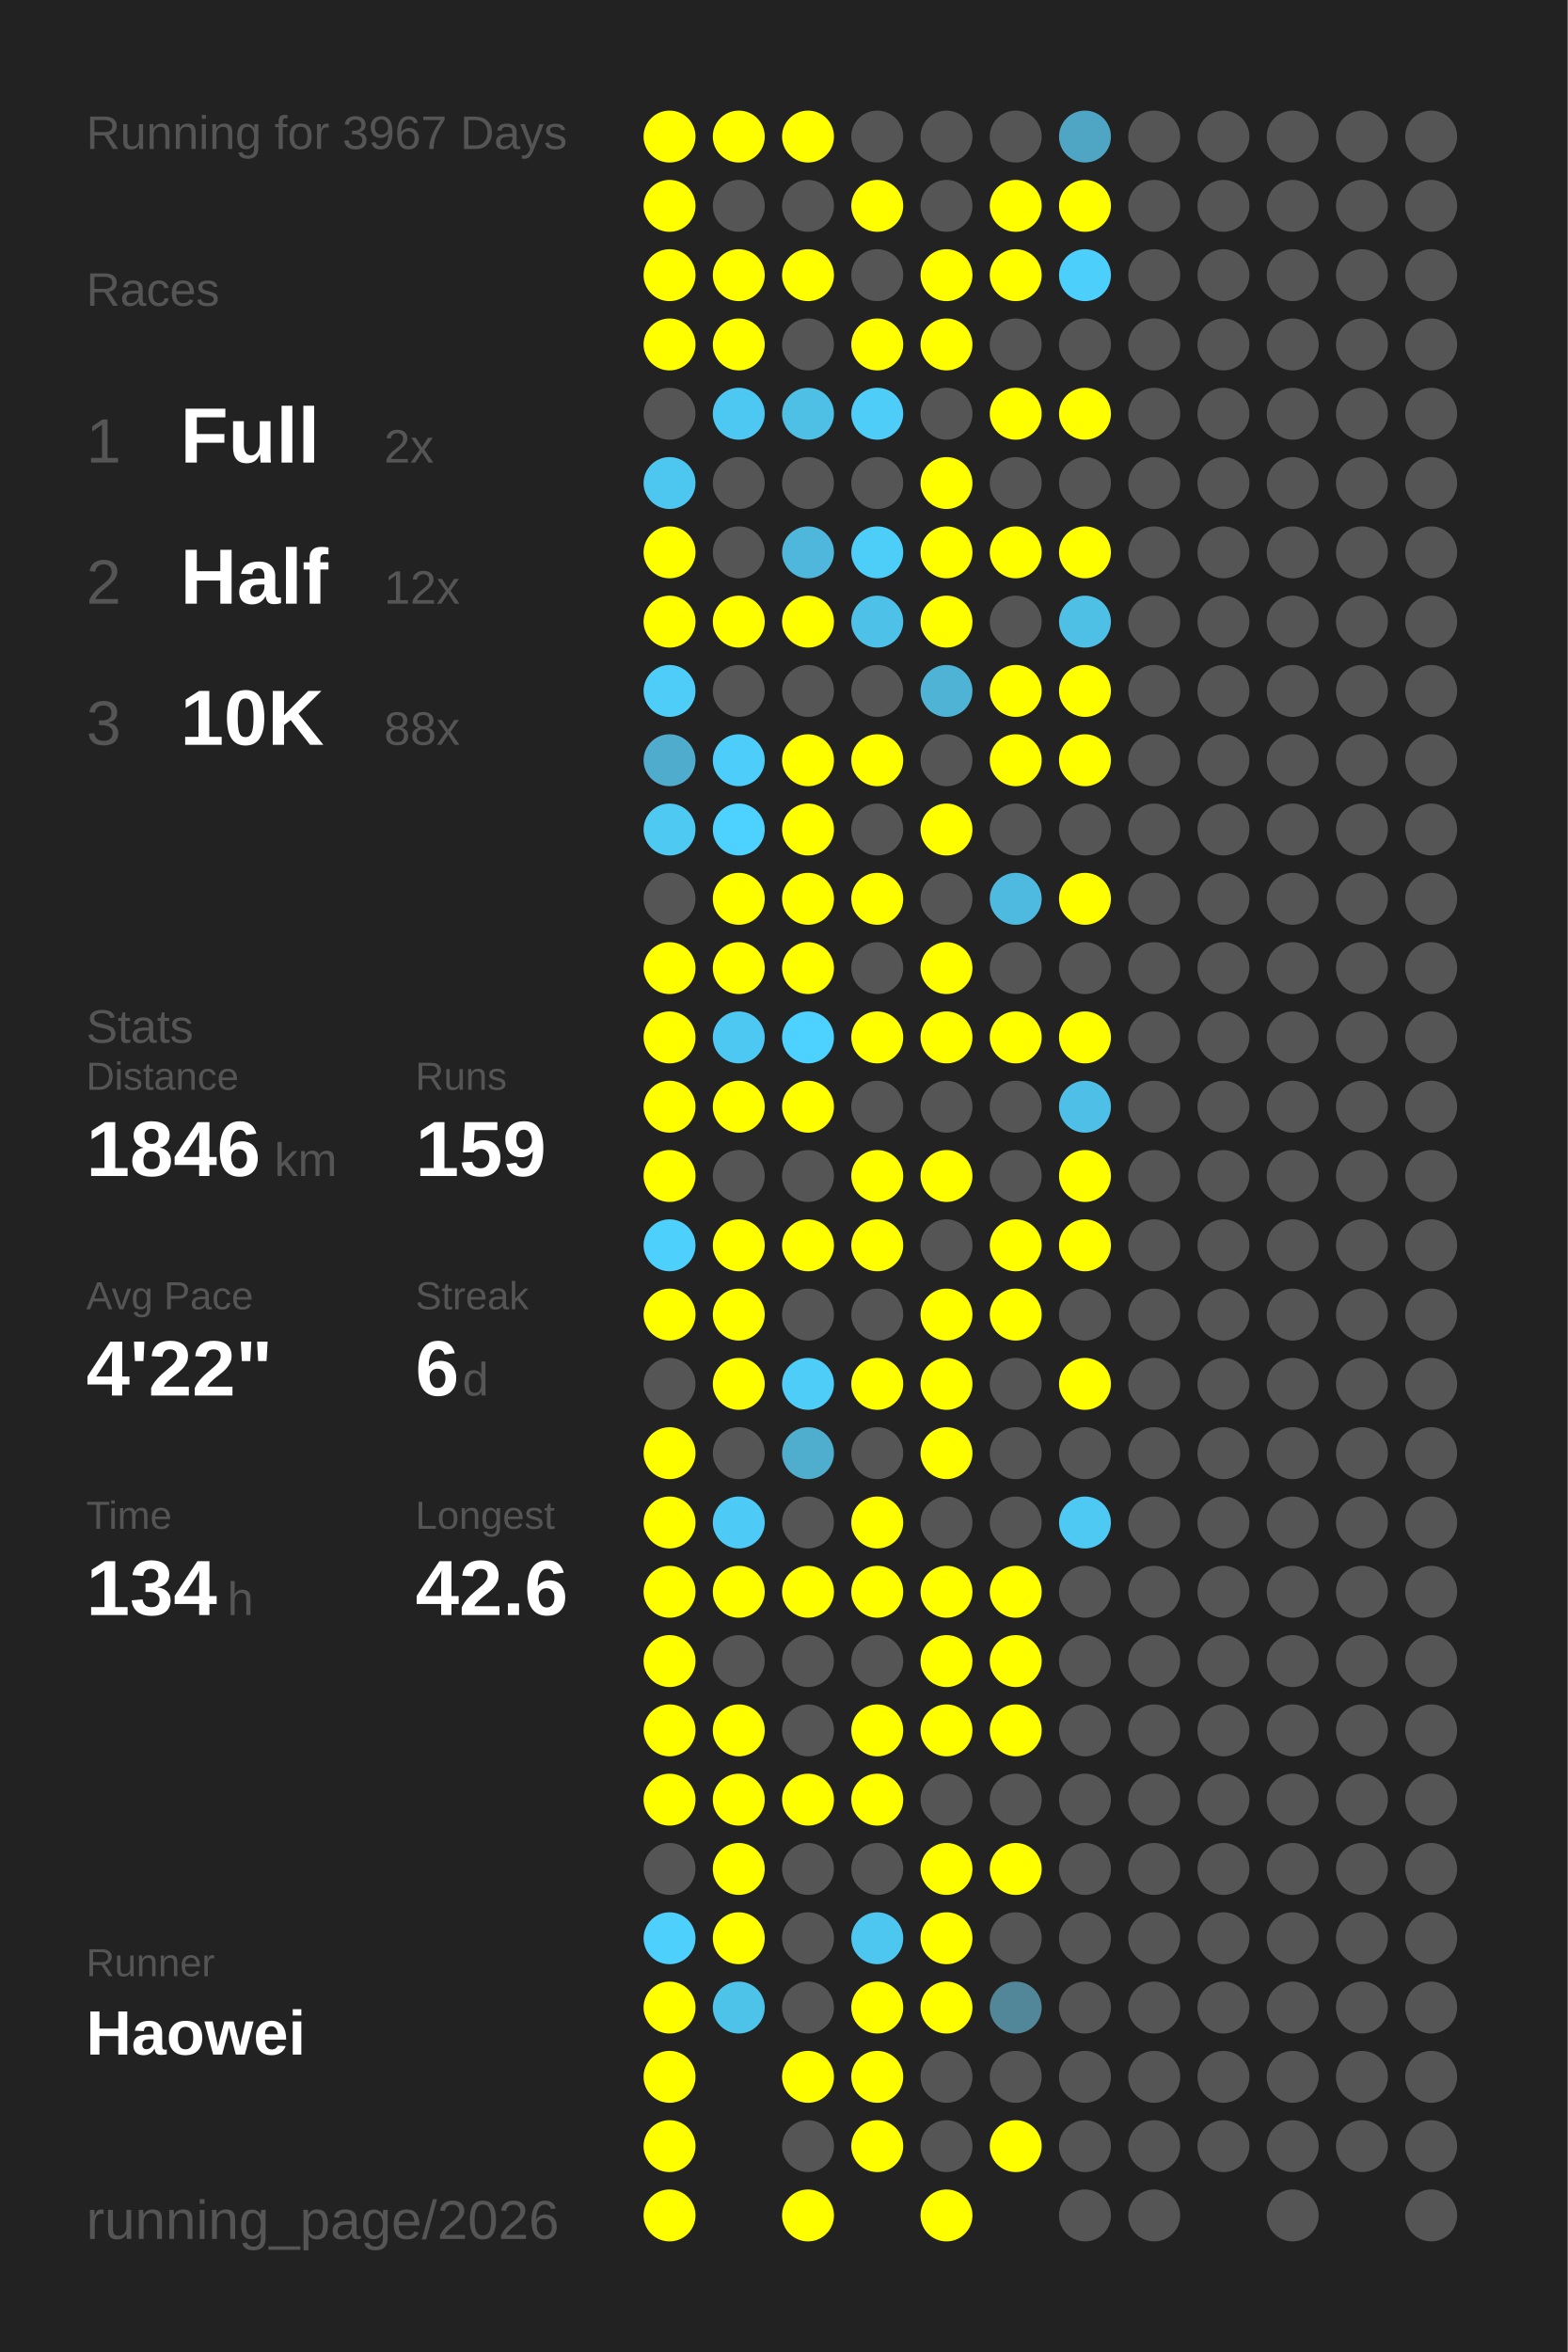
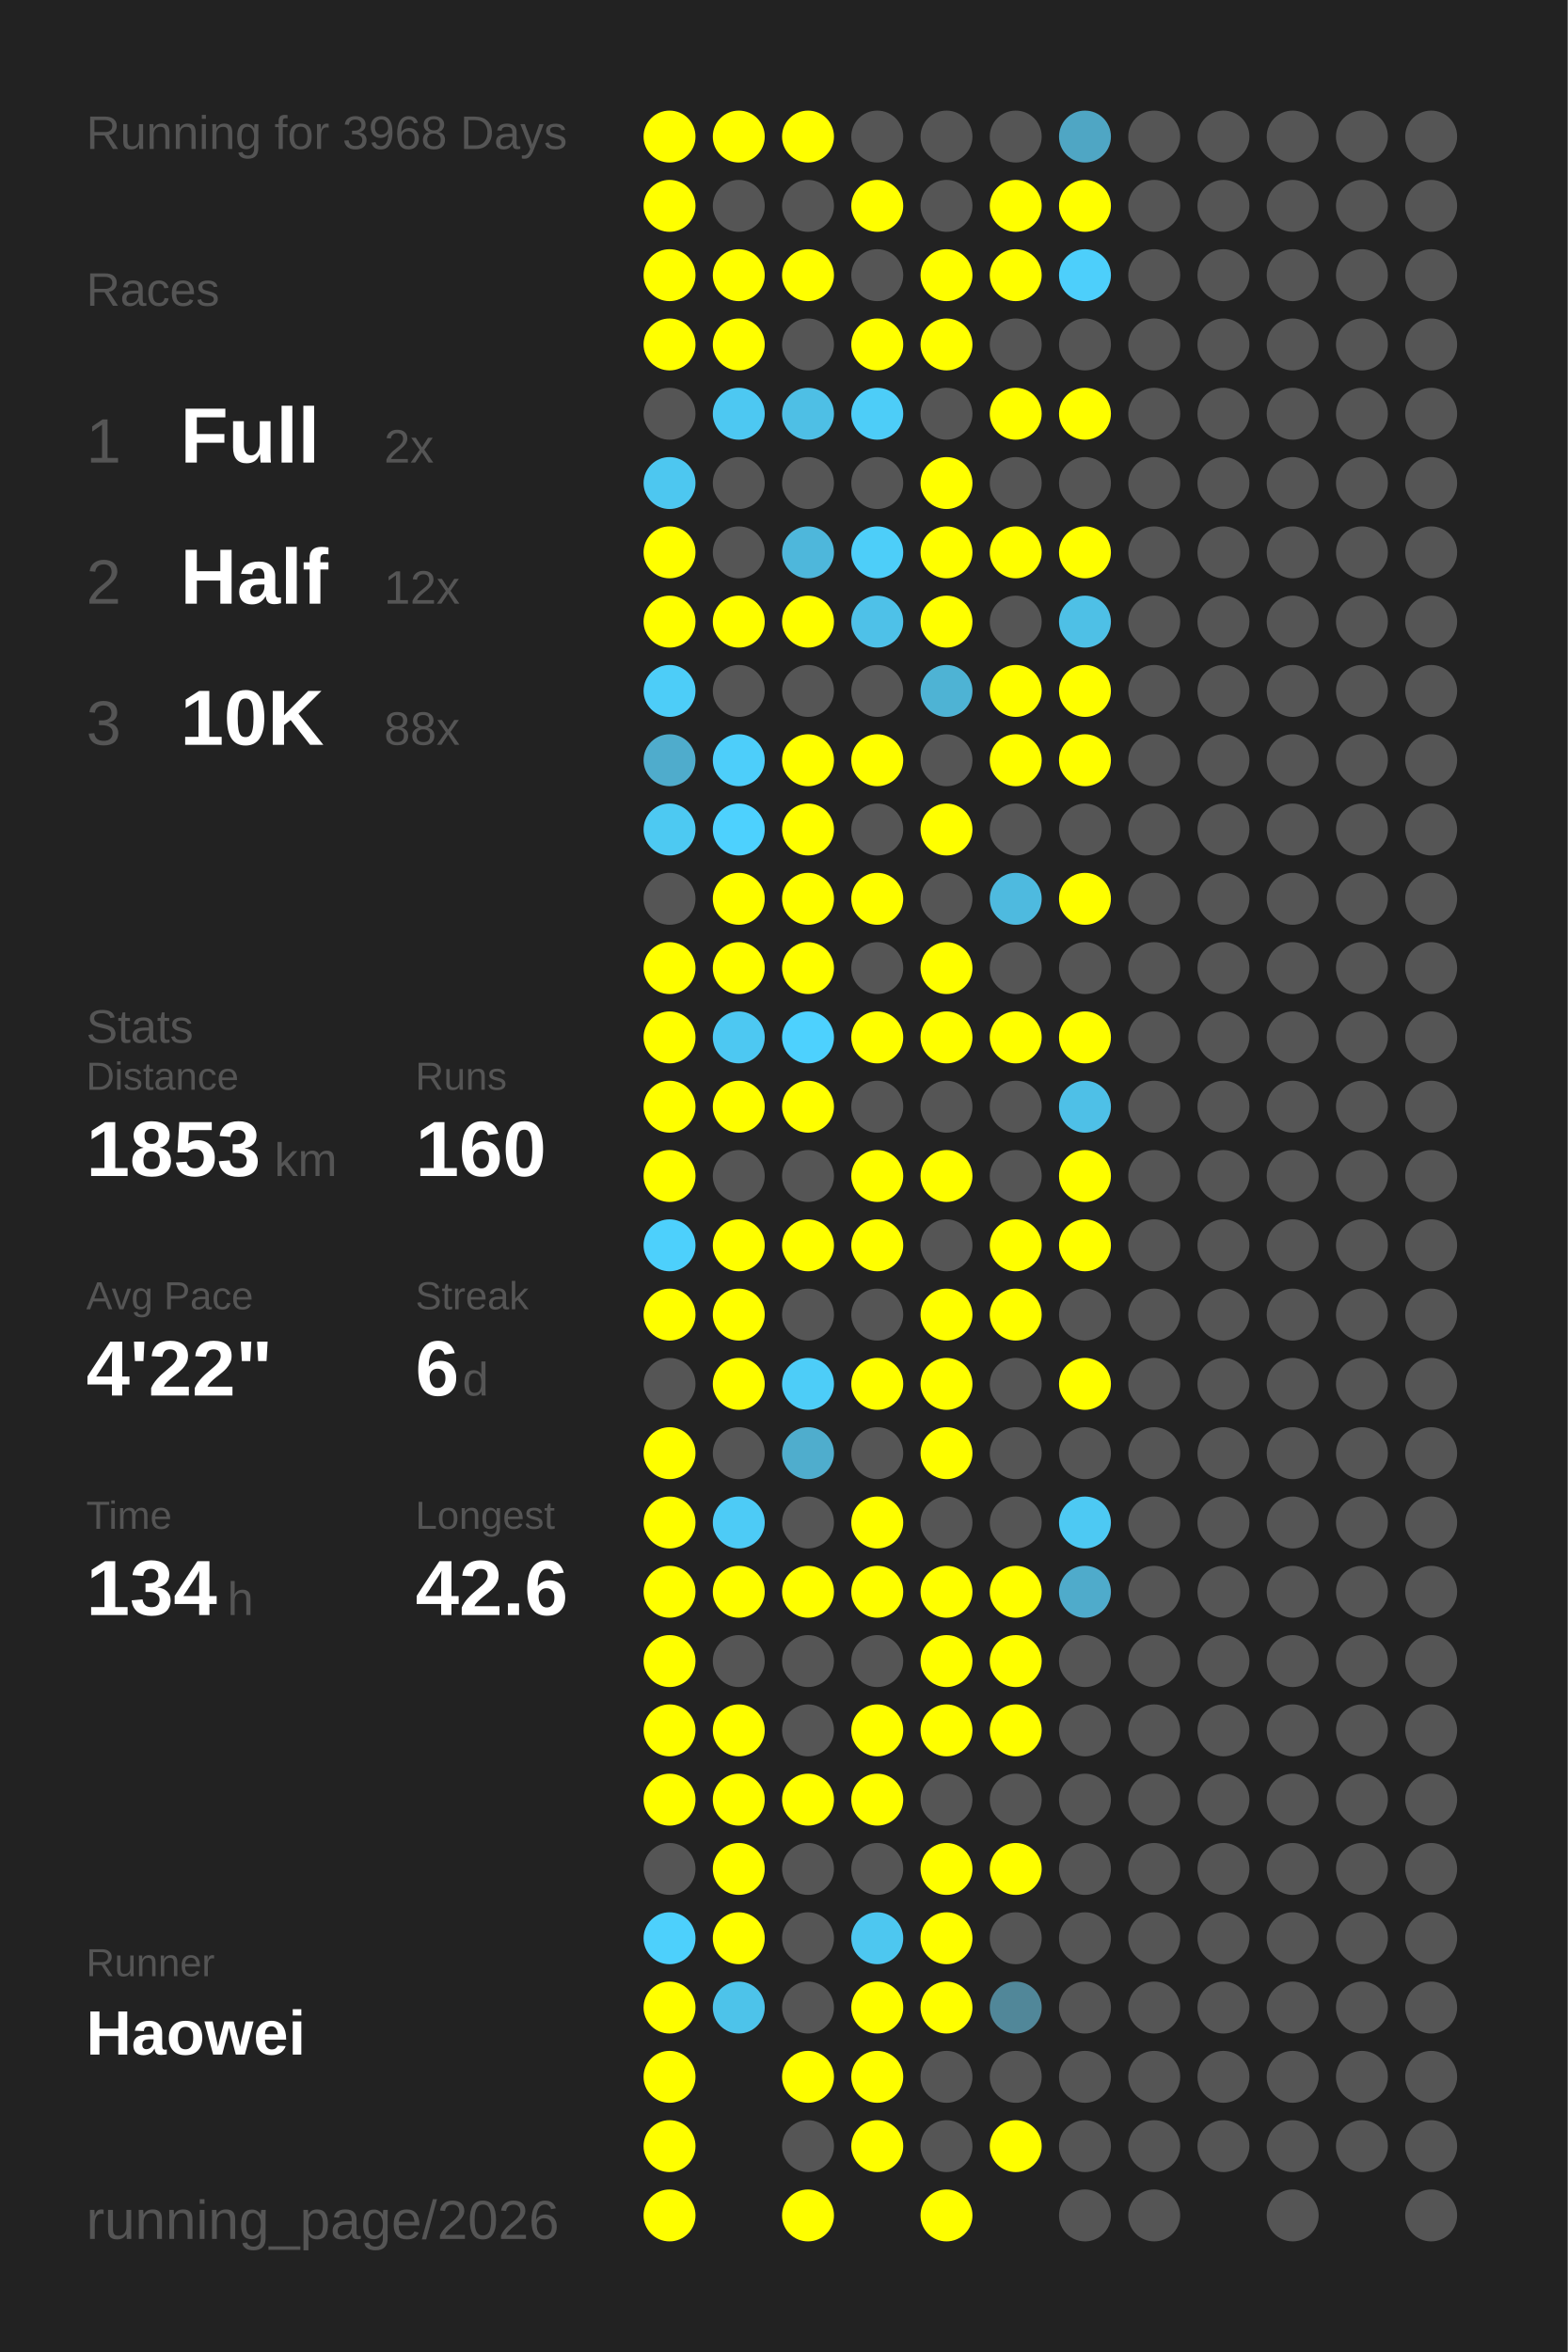
<svg xmlns="http://www.w3.org/2000/svg" baseProfile="full" height="300mm" version="1.1" viewBox="0,0,200,300" width="200mm">
  <defs />
  <rect fill="#222222" height="300" width="200" x="0" y="0" />
-   <text fill="#555555" style="font-size:6px; font-family:Arial;" x="11" y="19">Running for 3967 Days</text>
+   <text fill="#555555" style="font-size:6px; font-family:Arial;" x="11" y="19">Running for 3968 Days</text>
  <text fill="#555555" style="font-size:6px; font-family:Arial;" x="11" y="39">Races</text>
  <text fill="#555555" style="font-size:8px; font-family:Arial;" x="11" y="59">1</text>
  <text fill="#FFFFFF" style="font-size:10px; font-family:Arial; font-weight:bold;" x="23" y="59">Full</text>
  <text fill="#555555" style="font-size:6px; font-family:Arial;" x="49" y="59">2x</text>
  <text fill="#555555" style="font-size:8px; font-family:Arial;" x="11" y="77">2</text>
  <text fill="#FFFFFF" style="font-size:10px; font-family:Arial; font-weight:bold;" x="23" y="77">Half</text>
  <text fill="#555555" style="font-size:6px; font-family:Arial;" x="49" y="77">12x</text>
  <text fill="#555555" style="font-size:8px; font-family:Arial;" x="11" y="95">3</text>
  <text fill="#FFFFFF" style="font-size:10px; font-family:Arial; font-weight:bold;" x="23" y="95">10K</text>
  <text fill="#555555" style="font-size:6px; font-family:Arial;" x="49" y="95">88x</text>
  <text fill="#555555" style="font-size:6px; font-family:Arial;" x="11" y="133">Stats</text>
  <text fill="#555555" style="font-size:5px; font-family:Arial;" x="11" y="139">Distance</text>
-   <text fill="#FFFFFF" style="font-size:10px; font-family:Arial; font-weight:bold;" x="11" y="150">1846</text>
+   <text fill="#FFFFFF" style="font-size:10px; font-family:Arial; font-weight:bold;" x="11" y="150">1853</text>
  <text fill="#555555" style="font-size:6px; font-family:Arial;" x="35" y="150">km</text>
  <text fill="#555555" style="font-size:5px; font-family:Arial;" x="53" y="139">Runs</text>
-   <text fill="#FFFFFF" style="font-size:10px; font-family:Arial; font-weight:bold;" x="53" y="150">159</text>
+   <text fill="#FFFFFF" style="font-size:10px; font-family:Arial; font-weight:bold;" x="53" y="150">160</text>
  <text fill="#555555" style="font-size:5px; font-family:Arial;" x="11" y="167">Avg Pace</text>
  <text fill="#FFFFFF" style="font-size:10px; font-family:Arial; font-weight:bold;" x="11" y="178">4'22"</text>
  <text fill="#555555" style="font-size:5px; font-family:Arial;" x="53" y="167">Streak</text>
  <text fill="#FFFFFF" style="font-size:10px; font-family:Arial; font-weight:bold;" x="53" y="178">6</text>
  <text fill="#555555" style="font-size:6px; font-family:Arial;" x="59" y="178">d</text>
  <text fill="#555555" style="font-size:5px; font-family:Arial;" x="11" y="195">Time</text>
  <text fill="#FFFFFF" style="font-size:10px; font-family:Arial; font-weight:bold;" x="11" y="206">134</text>
  <text fill="#555555" style="font-size:6px; font-family:Arial;" x="29" y="206">h</text>
  <text fill="#555555" style="font-size:5px; font-family:Arial;" x="53" y="195">Longest</text>
  <text fill="#FFFFFF" style="font-size:10px; font-family:Arial; font-weight:bold;" x="53" y="206">42.6</text>
  <text fill="#555555" style="font-size:5px; font-family:Arial;" x="11" y="252.065">Runner</text>
  <text fill="#FFFFFF" style="font-size:8px; font-family:Arial; font-weight:bold;" x="11" y="262.065">Haowei</text>
  <text fill="#555555" style="font-size:7px; font-family:Arial;" x="11" y="285.581">running_page/2026</text>
  <circle cx="85.417" cy="17.419" fill="#FFFF00" r="3.312" />
  <circle cx="85.417" cy="26.258" fill="#FFFF00" r="3.312" />
  <circle cx="85.417" cy="35.097" fill="#FFFF00" r="3.312" />
  <circle cx="85.417" cy="43.935" fill="#FFFF00" r="3.312" />
  <circle cx="85.417" cy="52.774" fill="#555555" r="3.312" />
  <circle cx="85.417" cy="61.613" fill="#4dc7f0" r="3.312" />
  <circle cx="85.417" cy="70.452" fill="#FFFF00" r="3.312" />
  <circle cx="85.417" cy="79.29" fill="#FFFF00" r="3.312" />
  <circle cx="85.417" cy="88.129" fill="#4dcdf8" r="3.312" />
  <circle cx="85.417" cy="96.968" fill="#4faccc" r="3.312" />
  <circle cx="85.417" cy="105.806" fill="#4dc9f2" r="3.312" />
  <circle cx="85.417" cy="114.645" fill="#555555" r="3.312" />
  <circle cx="85.417" cy="123.484" fill="#FFFF00" r="3.312" />
  <circle cx="85.417" cy="132.323" fill="#FFFF00" r="3.312" />
  <circle cx="85.417" cy="141.161" fill="#FFFF00" r="3.312" />
  <circle cx="85.417" cy="150" fill="#FFFF00" r="3.312" />
  <circle cx="85.417" cy="158.839" fill="#4dd0fc" r="3.312" />
  <circle cx="85.417" cy="167.677" fill="#FFFF00" r="3.312" />
  <circle cx="85.417" cy="176.516" fill="#555555" r="3.312" />
  <circle cx="85.417" cy="185.355" fill="#FFFF00" r="3.312" />
  <circle cx="85.417" cy="194.194" fill="#FFFF00" r="3.312" />
  <circle cx="85.417" cy="203.032" fill="#FFFF00" r="3.312" />
  <circle cx="85.417" cy="211.871" fill="#FFFF00" r="3.312" />
  <circle cx="85.417" cy="220.71" fill="#FFFF00" r="3.312" />
  <circle cx="85.417" cy="229.548" fill="#FFFF00" r="3.312" />
  <circle cx="85.417" cy="238.387" fill="#555555" r="3.312" />
  <circle cx="85.417" cy="247.226" fill="#4dd0fc" r="3.312" />
  <circle cx="85.417" cy="256.065" fill="#FFFF00" r="3.312" />
  <circle cx="85.417" cy="264.903" fill="#FFFF00" r="3.312" />
  <circle cx="85.417" cy="273.742" fill="#FFFF00" r="3.312" />
  <circle cx="85.417" cy="282.581" fill="#FFFF00" r="3.312" />
  <circle cx="94.25" cy="17.419" fill="#FFFF00" r="3.312" />
  <circle cx="94.25" cy="26.258" fill="#555555" r="3.312" />
  <circle cx="94.25" cy="35.097" fill="#FFFF00" r="3.312" />
  <circle cx="94.25" cy="43.935" fill="#FFFF00" r="3.312" />
  <circle cx="94.25" cy="52.774" fill="#4dc8f2" r="3.312" />
  <circle cx="94.25" cy="61.613" fill="#555555" r="3.312" />
  <circle cx="94.25" cy="70.452" fill="#555555" r="3.312" />
  <circle cx="94.25" cy="79.29" fill="#FFFF00" r="3.312" />
  <circle cx="94.25" cy="88.129" fill="#555555" r="3.312" />
  <circle cx="94.25" cy="96.968" fill="#4dcefa" r="3.312" />
  <circle cx="94.25" cy="105.806" fill="#4dd1fe" r="3.312" />
  <circle cx="94.25" cy="114.645" fill="#FFFF00" r="3.312" />
  <circle cx="94.25" cy="123.484" fill="#FFFF00" r="3.312" />
  <circle cx="94.25" cy="132.323" fill="#4dc8f2" r="3.312" />
  <circle cx="94.25" cy="141.161" fill="#FFFF00" r="3.312" />
  <circle cx="94.25" cy="150" fill="#555555" r="3.312" />
  <circle cx="94.25" cy="158.839" fill="#FFFF00" r="3.312" />
  <circle cx="94.25" cy="167.677" fill="#FFFF00" r="3.312" />
  <circle cx="94.25" cy="176.516" fill="#FFFF00" r="3.312" />
  <circle cx="94.25" cy="185.355" fill="#555555" r="3.312" />
  <circle cx="94.25" cy="194.194" fill="#4dcbf6" r="3.312" />
  <circle cx="94.25" cy="203.032" fill="#FFFF00" r="3.312" />
  <circle cx="94.25" cy="211.871" fill="#555555" r="3.312" />
  <circle cx="94.25" cy="220.71" fill="#FFFF00" r="3.312" />
  <circle cx="94.25" cy="229.548" fill="#FFFF00" r="3.312" />
  <circle cx="94.25" cy="238.387" fill="#FFFF00" r="3.312" />
  <circle cx="94.25" cy="247.226" fill="#FFFF00" r="3.312" />
  <circle cx="94.25" cy="256.065" fill="#4dc3ea" r="3.312" />
  <circle cx="103.083" cy="17.419" fill="#FFFF00" r="3.312" />
  <circle cx="103.083" cy="26.258" fill="#555555" r="3.312" />
  <circle cx="103.083" cy="35.097" fill="#FFFF00" r="3.312" />
  <circle cx="103.083" cy="43.935" fill="#555555" r="3.312" />
  <circle cx="103.083" cy="52.774" fill="#4ebfe5" r="3.312" />
  <circle cx="103.083" cy="61.613" fill="#555555" r="3.312" />
  <circle cx="103.083" cy="70.452" fill="#4eb7db" r="3.312" />
  <circle cx="103.083" cy="79.29" fill="#FFFF00" r="3.312" />
  <circle cx="103.083" cy="88.129" fill="#555555" r="3.312" />
  <circle cx="103.083" cy="96.968" fill="#FFFF00" r="3.312" />
  <circle cx="103.083" cy="105.806" fill="#FFFF00" r="3.312" />
  <circle cx="103.083" cy="114.645" fill="#FFFF00" r="3.312" />
  <circle cx="103.083" cy="123.484" fill="#FFFF00" r="3.312" />
  <circle cx="103.083" cy="132.323" fill="#4dd1fe" r="3.312" />
  <circle cx="103.083" cy="141.161" fill="#FFFF00" r="3.312" />
  <circle cx="103.083" cy="150" fill="#555555" r="3.312" />
  <circle cx="103.083" cy="158.839" fill="#FFFF00" r="3.312" />
  <circle cx="103.083" cy="167.677" fill="#555555" r="3.312" />
  <circle cx="103.083" cy="176.516" fill="#4dcdf8" r="3.312" />
  <circle cx="103.083" cy="185.355" fill="#4fadcd" r="3.312" />
  <circle cx="103.083" cy="194.194" fill="#555555" r="3.312" />
  <circle cx="103.083" cy="203.032" fill="#FFFF00" r="3.312" />
  <circle cx="103.083" cy="211.871" fill="#555555" r="3.312" />
  <circle cx="103.083" cy="220.71" fill="#555555" r="3.312" />
  <circle cx="103.083" cy="229.548" fill="#FFFF00" r="3.312" />
  <circle cx="103.083" cy="238.387" fill="#555555" r="3.312" />
  <circle cx="103.083" cy="247.226" fill="#555555" r="3.312" />
  <circle cx="103.083" cy="256.065" fill="#555555" r="3.312" />
  <circle cx="103.083" cy="264.903" fill="#FFFF00" r="3.312" />
  <circle cx="103.083" cy="273.742" fill="#555555" r="3.312" />
  <circle cx="103.083" cy="282.581" fill="#FFFF00" r="3.312" />
  <circle cx="111.917" cy="17.419" fill="#555555" r="3.312" />
  <circle cx="111.917" cy="26.258" fill="#FFFF00" r="3.312" />
  <circle cx="111.917" cy="35.097" fill="#555555" r="3.312" />
  <circle cx="111.917" cy="43.935" fill="#FFFF00" r="3.312" />
  <circle cx="111.917" cy="52.774" fill="#4dcdf8" r="3.312" />
  <circle cx="111.917" cy="61.613" fill="#555555" r="3.312" />
  <circle cx="111.917" cy="70.452" fill="#4dcef9" r="3.312" />
  <circle cx="111.917" cy="79.29" fill="#4ec1e8" r="3.312" />
  <circle cx="111.917" cy="88.129" fill="#555555" r="3.312" />
  <circle cx="111.917" cy="96.968" fill="#FFFF00" r="3.312" />
  <circle cx="111.917" cy="105.806" fill="#555555" r="3.312" />
  <circle cx="111.917" cy="114.645" fill="#FFFF00" r="3.312" />
  <circle cx="111.917" cy="123.484" fill="#555555" r="3.312" />
  <circle cx="111.917" cy="132.323" fill="#FFFF00" r="3.312" />
  <circle cx="111.917" cy="141.161" fill="#555555" r="3.312" />
  <circle cx="111.917" cy="150" fill="#FFFF00" r="3.312" />
  <circle cx="111.917" cy="158.839" fill="#FFFF00" r="3.312" />
  <circle cx="111.917" cy="167.677" fill="#555555" r="3.312" />
  <circle cx="111.917" cy="176.516" fill="#FFFF00" r="3.312" />
  <circle cx="111.917" cy="185.355" fill="#555555" r="3.312" />
  <circle cx="111.917" cy="194.194" fill="#FFFF00" r="3.312" />
  <circle cx="111.917" cy="203.032" fill="#FFFF00" r="3.312" />
  <circle cx="111.917" cy="211.871" fill="#555555" r="3.312" />
  <circle cx="111.917" cy="220.71" fill="#FFFF00" r="3.312" />
  <circle cx="111.917" cy="229.548" fill="#FFFF00" r="3.312" />
  <circle cx="111.917" cy="238.387" fill="#555555" r="3.312" />
  <circle cx="111.917" cy="247.226" fill="#4dc7f0" r="3.312" />
  <circle cx="111.917" cy="256.065" fill="#FFFF00" r="3.312" />
  <circle cx="111.917" cy="264.903" fill="#FFFF00" r="3.312" />
  <circle cx="111.917" cy="273.742" fill="#FFFF00" r="3.312" />
  <circle cx="120.75" cy="17.419" fill="#555555" r="3.312" />
  <circle cx="120.75" cy="26.258" fill="#555555" r="3.312" />
  <circle cx="120.75" cy="35.097" fill="#FFFF00" r="3.312" />
  <circle cx="120.75" cy="43.935" fill="#FFFF00" r="3.312" />
  <circle cx="120.75" cy="52.774" fill="#555555" r="3.312" />
  <circle cx="120.75" cy="61.613" fill="#FFFF00" r="3.312" />
  <circle cx="120.75" cy="70.452" fill="#FFFF00" r="3.312" />
  <circle cx="120.75" cy="79.29" fill="#FFFF00" r="3.312" />
  <circle cx="120.75" cy="88.129" fill="#4eb3d4" r="3.312" />
  <circle cx="120.75" cy="96.968" fill="#555555" r="3.312" />
  <circle cx="120.75" cy="105.806" fill="#FFFF00" r="3.312" />
  <circle cx="120.75" cy="114.645" fill="#555555" r="3.312" />
  <circle cx="120.75" cy="123.484" fill="#FFFF00" r="3.312" />
  <circle cx="120.75" cy="132.323" fill="#FFFF00" r="3.312" />
  <circle cx="120.75" cy="141.161" fill="#555555" r="3.312" />
  <circle cx="120.75" cy="150" fill="#FFFF00" r="3.312" />
  <circle cx="120.75" cy="158.839" fill="#555555" r="3.312" />
  <circle cx="120.75" cy="167.677" fill="#FFFF00" r="3.312" />
  <circle cx="120.75" cy="176.516" fill="#FFFF00" r="3.312" />
  <circle cx="120.75" cy="185.355" fill="#FFFF00" r="3.312" />
  <circle cx="120.75" cy="194.194" fill="#555555" r="3.312" />
  <circle cx="120.75" cy="203.032" fill="#FFFF00" r="3.312" />
  <circle cx="120.75" cy="211.871" fill="#FFFF00" r="3.312" />
  <circle cx="120.75" cy="220.71" fill="#FFFF00" r="3.312" />
  <circle cx="120.75" cy="229.548" fill="#555555" r="3.312" />
  <circle cx="120.75" cy="238.387" fill="#FFFF00" r="3.312" />
  <circle cx="120.75" cy="247.226" fill="#FFFF00" r="3.312" />
  <circle cx="120.75" cy="256.065" fill="#FFFF00" r="3.312" />
  <circle cx="120.75" cy="264.903" fill="#555555" r="3.312" />
  <circle cx="120.75" cy="273.742" fill="#555555" r="3.312" />
  <circle cx="120.75" cy="282.581" fill="#FFFF00" r="3.312" />
  <circle cx="129.583" cy="17.419" fill="#555555" r="3.312" />
  <circle cx="129.583" cy="26.258" fill="#FFFF00" r="3.312" />
  <circle cx="129.583" cy="35.097" fill="#FFFF00" r="3.312" />
  <circle cx="129.583" cy="43.935" fill="#555555" r="3.312" />
  <circle cx="129.583" cy="52.774" fill="#FFFF00" r="3.312" />
  <circle cx="129.583" cy="61.613" fill="#555555" r="3.312" />
  <circle cx="129.583" cy="70.452" fill="#FFFF00" r="3.312" />
  <circle cx="129.583" cy="79.29" fill="#555555" r="3.312" />
  <circle cx="129.583" cy="88.129" fill="#FFFF00" r="3.312" />
  <circle cx="129.583" cy="96.968" fill="#FFFF00" r="3.312" />
  <circle cx="129.583" cy="105.806" fill="#555555" r="3.312" />
  <circle cx="129.583" cy="114.645" fill="#4ebadf" r="3.312" />
  <circle cx="129.583" cy="123.484" fill="#555555" r="3.312" />
  <circle cx="129.583" cy="132.323" fill="#FFFF00" r="3.312" />
  <circle cx="129.583" cy="141.161" fill="#555555" r="3.312" />
  <circle cx="129.583" cy="150" fill="#555555" r="3.312" />
  <circle cx="129.583" cy="158.839" fill="#FFFF00" r="3.312" />
  <circle cx="129.583" cy="167.677" fill="#FFFF00" r="3.312" />
  <circle cx="129.583" cy="176.516" fill="#555555" r="3.312" />
  <circle cx="129.583" cy="185.355" fill="#555555" r="3.312" />
  <circle cx="129.583" cy="194.194" fill="#555555" r="3.312" />
  <circle cx="129.583" cy="203.032" fill="#FFFF00" r="3.312" />
  <circle cx="129.583" cy="211.871" fill="#FFFF00" r="3.312" />
  <circle cx="129.583" cy="220.71" fill="#FFFF00" r="3.312" />
  <circle cx="129.583" cy="229.548" fill="#555555" r="3.312" />
  <circle cx="129.583" cy="238.387" fill="#FFFF00" r="3.312" />
  <circle cx="129.583" cy="247.226" fill="#555555" r="3.312" />
  <circle cx="129.583" cy="256.065" fill="#518799" r="3.312" />
  <circle cx="129.583" cy="264.903" fill="#555555" r="3.312" />
  <circle cx="129.583" cy="273.742" fill="#FFFF00" r="3.312" />
  <circle cx="138.417" cy="17.419" fill="#4fa6c4" r="3.312" />
  <circle cx="138.417" cy="26.258" fill="#FFFF00" r="3.312" />
  <circle cx="138.417" cy="35.097" fill="#4dcffb" r="3.312" />
  <circle cx="138.417" cy="43.935" fill="#555555" r="3.312" />
  <circle cx="138.417" cy="52.774" fill="#FFFF00" r="3.312" />
  <circle cx="138.417" cy="61.613" fill="#555555" r="3.312" />
  <circle cx="138.417" cy="70.452" fill="#FFFF00" r="3.312" />
  <circle cx="138.417" cy="79.29" fill="#4ec0e6" r="3.312" />
  <circle cx="138.417" cy="88.129" fill="#FFFF00" r="3.312" />
  <circle cx="138.417" cy="96.968" fill="#FFFF00" r="3.312" />
  <circle cx="138.417" cy="105.806" fill="#555555" r="3.312" />
  <circle cx="138.417" cy="114.645" fill="#FFFF00" r="3.312" />
  <circle cx="138.417" cy="123.484" fill="#555555" r="3.312" />
  <circle cx="138.417" cy="132.323" fill="#FFFF00" r="3.312" />
  <circle cx="138.417" cy="141.161" fill="#4ec0e7" r="3.312" />
  <circle cx="138.417" cy="150" fill="#FFFF00" r="3.312" />
  <circle cx="138.417" cy="158.839" fill="#FFFF00" r="3.312" />
  <circle cx="138.417" cy="167.677" fill="#555555" r="3.312" />
  <circle cx="138.417" cy="176.516" fill="#FFFF00" r="3.312" />
  <circle cx="138.417" cy="185.355" fill="#555555" r="3.312" />
  <circle cx="138.417" cy="194.194" fill="#4dc9f3" r="3.312" />
-   <circle cx="138.417" cy="203.032" fill="#555555" r="3.312" />
+   <circle cx="138.417" cy="203.032" fill="#4fabcb" r="3.312" />
  <circle cx="138.417" cy="211.871" fill="#555555" r="3.312" />
  <circle cx="138.417" cy="220.71" fill="#555555" r="3.312" />
  <circle cx="138.417" cy="229.548" fill="#555555" r="3.312" />
  <circle cx="138.417" cy="238.387" fill="#555555" r="3.312" />
  <circle cx="138.417" cy="247.226" fill="#555555" r="3.312" />
  <circle cx="138.417" cy="256.065" fill="#555555" r="3.312" />
  <circle cx="138.417" cy="264.903" fill="#555555" r="3.312" />
  <circle cx="138.417" cy="273.742" fill="#555555" r="3.312" />
  <circle cx="138.417" cy="282.581" fill="#555555" r="3.312" />
  <circle cx="147.25" cy="17.419" fill="#555555" r="3.312" />
  <circle cx="147.25" cy="26.258" fill="#555555" r="3.312" />
  <circle cx="147.25" cy="35.097" fill="#555555" r="3.312" />
  <circle cx="147.25" cy="43.935" fill="#555555" r="3.312" />
  <circle cx="147.25" cy="52.774" fill="#555555" r="3.312" />
  <circle cx="147.25" cy="61.613" fill="#555555" r="3.312" />
  <circle cx="147.25" cy="70.452" fill="#555555" r="3.312" />
  <circle cx="147.25" cy="79.29" fill="#555555" r="3.312" />
  <circle cx="147.25" cy="88.129" fill="#555555" r="3.312" />
  <circle cx="147.25" cy="96.968" fill="#555555" r="3.312" />
  <circle cx="147.25" cy="105.806" fill="#555555" r="3.312" />
  <circle cx="147.25" cy="114.645" fill="#555555" r="3.312" />
  <circle cx="147.25" cy="123.484" fill="#555555" r="3.312" />
  <circle cx="147.25" cy="132.323" fill="#555555" r="3.312" />
  <circle cx="147.25" cy="141.161" fill="#555555" r="3.312" />
  <circle cx="147.25" cy="150" fill="#555555" r="3.312" />
  <circle cx="147.25" cy="158.839" fill="#555555" r="3.312" />
  <circle cx="147.25" cy="167.677" fill="#555555" r="3.312" />
  <circle cx="147.25" cy="176.516" fill="#555555" r="3.312" />
  <circle cx="147.25" cy="185.355" fill="#555555" r="3.312" />
  <circle cx="147.25" cy="194.194" fill="#555555" r="3.312" />
  <circle cx="147.25" cy="203.032" fill="#555555" r="3.312" />
  <circle cx="147.25" cy="211.871" fill="#555555" r="3.312" />
  <circle cx="147.25" cy="220.71" fill="#555555" r="3.312" />
  <circle cx="147.25" cy="229.548" fill="#555555" r="3.312" />
  <circle cx="147.25" cy="238.387" fill="#555555" r="3.312" />
  <circle cx="147.25" cy="247.226" fill="#555555" r="3.312" />
  <circle cx="147.25" cy="256.065" fill="#555555" r="3.312" />
  <circle cx="147.25" cy="264.903" fill="#555555" r="3.312" />
  <circle cx="147.25" cy="273.742" fill="#555555" r="3.312" />
  <circle cx="147.25" cy="282.581" fill="#555555" r="3.312" />
  <circle cx="156.083" cy="17.419" fill="#555555" r="3.312" />
  <circle cx="156.083" cy="26.258" fill="#555555" r="3.312" />
  <circle cx="156.083" cy="35.097" fill="#555555" r="3.312" />
  <circle cx="156.083" cy="43.935" fill="#555555" r="3.312" />
  <circle cx="156.083" cy="52.774" fill="#555555" r="3.312" />
  <circle cx="156.083" cy="61.613" fill="#555555" r="3.312" />
  <circle cx="156.083" cy="70.452" fill="#555555" r="3.312" />
  <circle cx="156.083" cy="79.29" fill="#555555" r="3.312" />
  <circle cx="156.083" cy="88.129" fill="#555555" r="3.312" />
  <circle cx="156.083" cy="96.968" fill="#555555" r="3.312" />
  <circle cx="156.083" cy="105.806" fill="#555555" r="3.312" />
  <circle cx="156.083" cy="114.645" fill="#555555" r="3.312" />
  <circle cx="156.083" cy="123.484" fill="#555555" r="3.312" />
  <circle cx="156.083" cy="132.323" fill="#555555" r="3.312" />
  <circle cx="156.083" cy="141.161" fill="#555555" r="3.312" />
  <circle cx="156.083" cy="150" fill="#555555" r="3.312" />
  <circle cx="156.083" cy="158.839" fill="#555555" r="3.312" />
  <circle cx="156.083" cy="167.677" fill="#555555" r="3.312" />
  <circle cx="156.083" cy="176.516" fill="#555555" r="3.312" />
  <circle cx="156.083" cy="185.355" fill="#555555" r="3.312" />
  <circle cx="156.083" cy="194.194" fill="#555555" r="3.312" />
  <circle cx="156.083" cy="203.032" fill="#555555" r="3.312" />
  <circle cx="156.083" cy="211.871" fill="#555555" r="3.312" />
  <circle cx="156.083" cy="220.71" fill="#555555" r="3.312" />
  <circle cx="156.083" cy="229.548" fill="#555555" r="3.312" />
  <circle cx="156.083" cy="238.387" fill="#555555" r="3.312" />
  <circle cx="156.083" cy="247.226" fill="#555555" r="3.312" />
  <circle cx="156.083" cy="256.065" fill="#555555" r="3.312" />
  <circle cx="156.083" cy="264.903" fill="#555555" r="3.312" />
  <circle cx="156.083" cy="273.742" fill="#555555" r="3.312" />
  <circle cx="164.917" cy="17.419" fill="#555555" r="3.312" />
  <circle cx="164.917" cy="26.258" fill="#555555" r="3.312" />
  <circle cx="164.917" cy="35.097" fill="#555555" r="3.312" />
  <circle cx="164.917" cy="43.935" fill="#555555" r="3.312" />
  <circle cx="164.917" cy="52.774" fill="#555555" r="3.312" />
  <circle cx="164.917" cy="61.613" fill="#555555" r="3.312" />
  <circle cx="164.917" cy="70.452" fill="#555555" r="3.312" />
  <circle cx="164.917" cy="79.29" fill="#555555" r="3.312" />
  <circle cx="164.917" cy="88.129" fill="#555555" r="3.312" />
  <circle cx="164.917" cy="96.968" fill="#555555" r="3.312" />
  <circle cx="164.917" cy="105.806" fill="#555555" r="3.312" />
  <circle cx="164.917" cy="114.645" fill="#555555" r="3.312" />
  <circle cx="164.917" cy="123.484" fill="#555555" r="3.312" />
  <circle cx="164.917" cy="132.323" fill="#555555" r="3.312" />
  <circle cx="164.917" cy="141.161" fill="#555555" r="3.312" />
  <circle cx="164.917" cy="150" fill="#555555" r="3.312" />
  <circle cx="164.917" cy="158.839" fill="#555555" r="3.312" />
  <circle cx="164.917" cy="167.677" fill="#555555" r="3.312" />
  <circle cx="164.917" cy="176.516" fill="#555555" r="3.312" />
  <circle cx="164.917" cy="185.355" fill="#555555" r="3.312" />
  <circle cx="164.917" cy="194.194" fill="#555555" r="3.312" />
  <circle cx="164.917" cy="203.032" fill="#555555" r="3.312" />
  <circle cx="164.917" cy="211.871" fill="#555555" r="3.312" />
  <circle cx="164.917" cy="220.71" fill="#555555" r="3.312" />
  <circle cx="164.917" cy="229.548" fill="#555555" r="3.312" />
  <circle cx="164.917" cy="238.387" fill="#555555" r="3.312" />
  <circle cx="164.917" cy="247.226" fill="#555555" r="3.312" />
  <circle cx="164.917" cy="256.065" fill="#555555" r="3.312" />
  <circle cx="164.917" cy="264.903" fill="#555555" r="3.312" />
  <circle cx="164.917" cy="273.742" fill="#555555" r="3.312" />
  <circle cx="164.917" cy="282.581" fill="#555555" r="3.312" />
  <circle cx="173.75" cy="17.419" fill="#555555" r="3.312" />
  <circle cx="173.75" cy="26.258" fill="#555555" r="3.312" />
  <circle cx="173.75" cy="35.097" fill="#555555" r="3.312" />
  <circle cx="173.75" cy="43.935" fill="#555555" r="3.312" />
  <circle cx="173.75" cy="52.774" fill="#555555" r="3.312" />
  <circle cx="173.75" cy="61.613" fill="#555555" r="3.312" />
  <circle cx="173.75" cy="70.452" fill="#555555" r="3.312" />
  <circle cx="173.75" cy="79.29" fill="#555555" r="3.312" />
  <circle cx="173.75" cy="88.129" fill="#555555" r="3.312" />
  <circle cx="173.75" cy="96.968" fill="#555555" r="3.312" />
  <circle cx="173.75" cy="105.806" fill="#555555" r="3.312" />
  <circle cx="173.75" cy="114.645" fill="#555555" r="3.312" />
  <circle cx="173.75" cy="123.484" fill="#555555" r="3.312" />
  <circle cx="173.75" cy="132.323" fill="#555555" r="3.312" />
  <circle cx="173.75" cy="141.161" fill="#555555" r="3.312" />
  <circle cx="173.75" cy="150" fill="#555555" r="3.312" />
  <circle cx="173.75" cy="158.839" fill="#555555" r="3.312" />
  <circle cx="173.75" cy="167.677" fill="#555555" r="3.312" />
  <circle cx="173.75" cy="176.516" fill="#555555" r="3.312" />
  <circle cx="173.75" cy="185.355" fill="#555555" r="3.312" />
  <circle cx="173.75" cy="194.194" fill="#555555" r="3.312" />
  <circle cx="173.75" cy="203.032" fill="#555555" r="3.312" />
  <circle cx="173.75" cy="211.871" fill="#555555" r="3.312" />
  <circle cx="173.75" cy="220.71" fill="#555555" r="3.312" />
  <circle cx="173.75" cy="229.548" fill="#555555" r="3.312" />
  <circle cx="173.75" cy="238.387" fill="#555555" r="3.312" />
  <circle cx="173.75" cy="247.226" fill="#555555" r="3.312" />
  <circle cx="173.75" cy="256.065" fill="#555555" r="3.312" />
  <circle cx="173.75" cy="264.903" fill="#555555" r="3.312" />
  <circle cx="173.75" cy="273.742" fill="#555555" r="3.312" />
  <circle cx="182.583" cy="17.419" fill="#555555" r="3.312" />
  <circle cx="182.583" cy="26.258" fill="#555555" r="3.312" />
  <circle cx="182.583" cy="35.097" fill="#555555" r="3.312" />
  <circle cx="182.583" cy="43.935" fill="#555555" r="3.312" />
  <circle cx="182.583" cy="52.774" fill="#555555" r="3.312" />
  <circle cx="182.583" cy="61.613" fill="#555555" r="3.312" />
  <circle cx="182.583" cy="70.452" fill="#555555" r="3.312" />
  <circle cx="182.583" cy="79.29" fill="#555555" r="3.312" />
  <circle cx="182.583" cy="88.129" fill="#555555" r="3.312" />
  <circle cx="182.583" cy="96.968" fill="#555555" r="3.312" />
  <circle cx="182.583" cy="105.806" fill="#555555" r="3.312" />
  <circle cx="182.583" cy="114.645" fill="#555555" r="3.312" />
  <circle cx="182.583" cy="123.484" fill="#555555" r="3.312" />
  <circle cx="182.583" cy="132.323" fill="#555555" r="3.312" />
  <circle cx="182.583" cy="141.161" fill="#555555" r="3.312" />
  <circle cx="182.583" cy="150" fill="#555555" r="3.312" />
  <circle cx="182.583" cy="158.839" fill="#555555" r="3.312" />
  <circle cx="182.583" cy="167.677" fill="#555555" r="3.312" />
  <circle cx="182.583" cy="176.516" fill="#555555" r="3.312" />
  <circle cx="182.583" cy="185.355" fill="#555555" r="3.312" />
  <circle cx="182.583" cy="194.194" fill="#555555" r="3.312" />
  <circle cx="182.583" cy="203.032" fill="#555555" r="3.312" />
  <circle cx="182.583" cy="211.871" fill="#555555" r="3.312" />
  <circle cx="182.583" cy="220.71" fill="#555555" r="3.312" />
  <circle cx="182.583" cy="229.548" fill="#555555" r="3.312" />
  <circle cx="182.583" cy="238.387" fill="#555555" r="3.312" />
  <circle cx="182.583" cy="247.226" fill="#555555" r="3.312" />
  <circle cx="182.583" cy="256.065" fill="#555555" r="3.312" />
  <circle cx="182.583" cy="264.903" fill="#555555" r="3.312" />
  <circle cx="182.583" cy="273.742" fill="#555555" r="3.312" />
  <circle cx="182.583" cy="282.581" fill="#555555" r="3.312" />
</svg>
